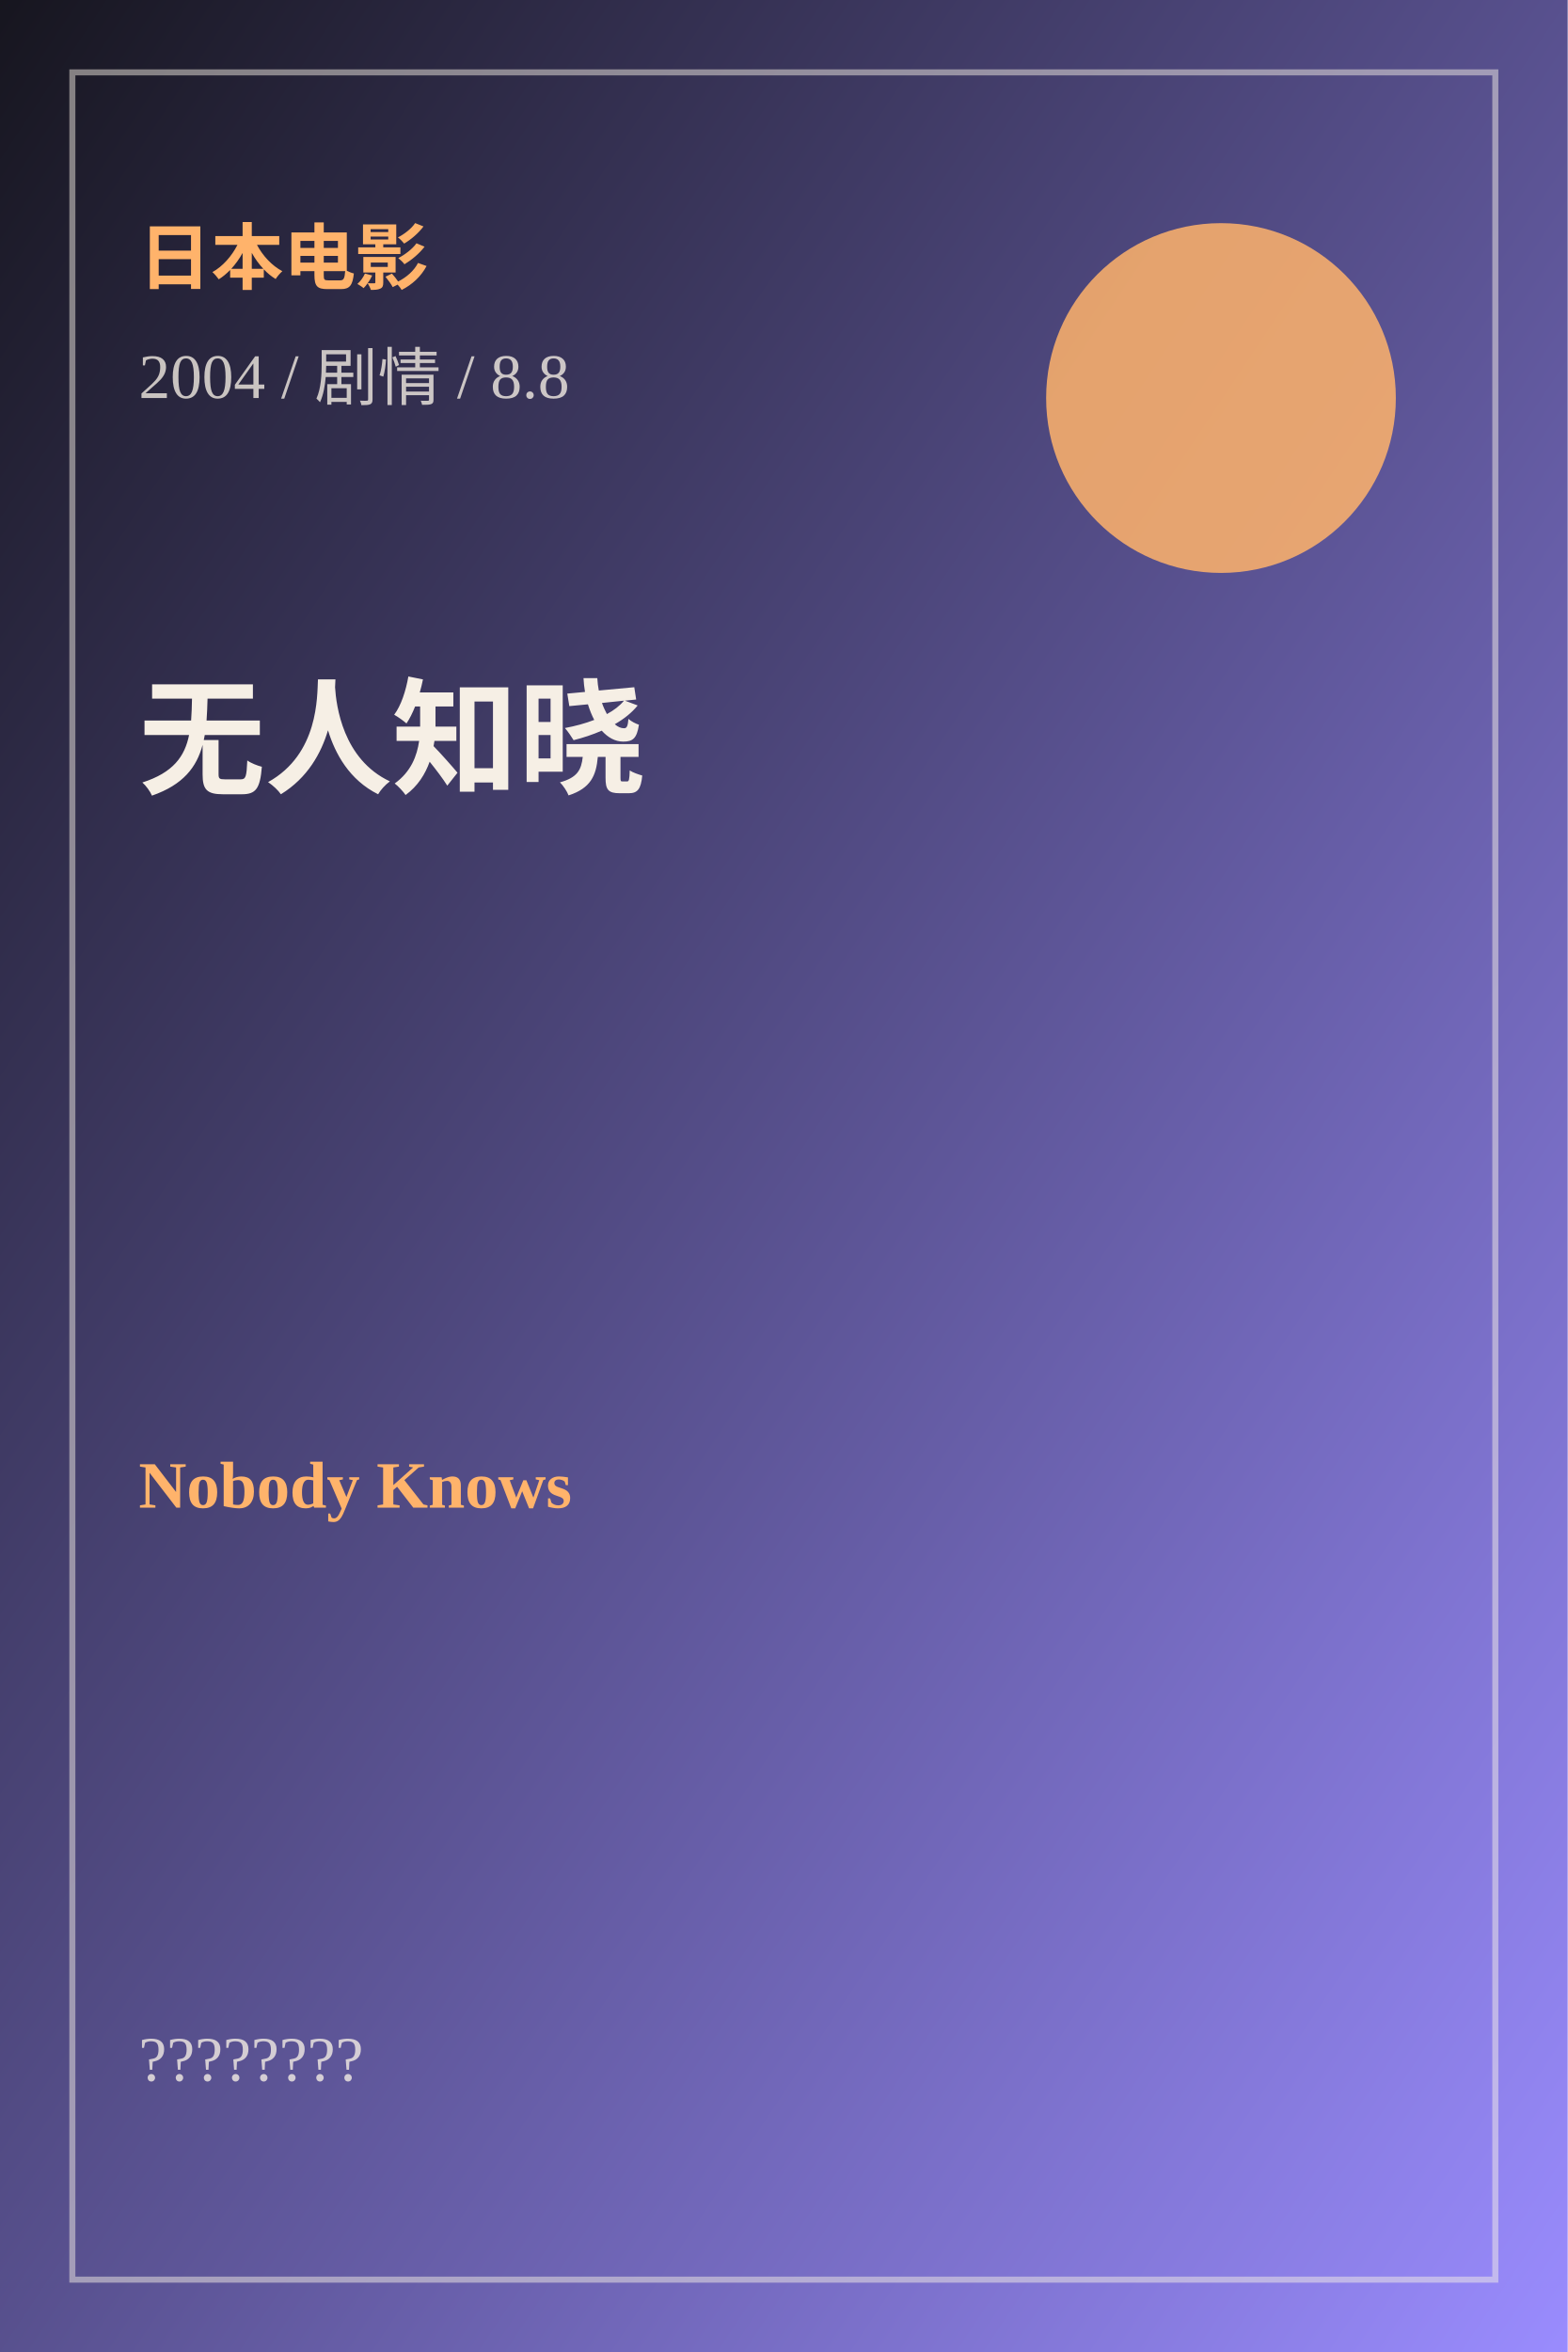
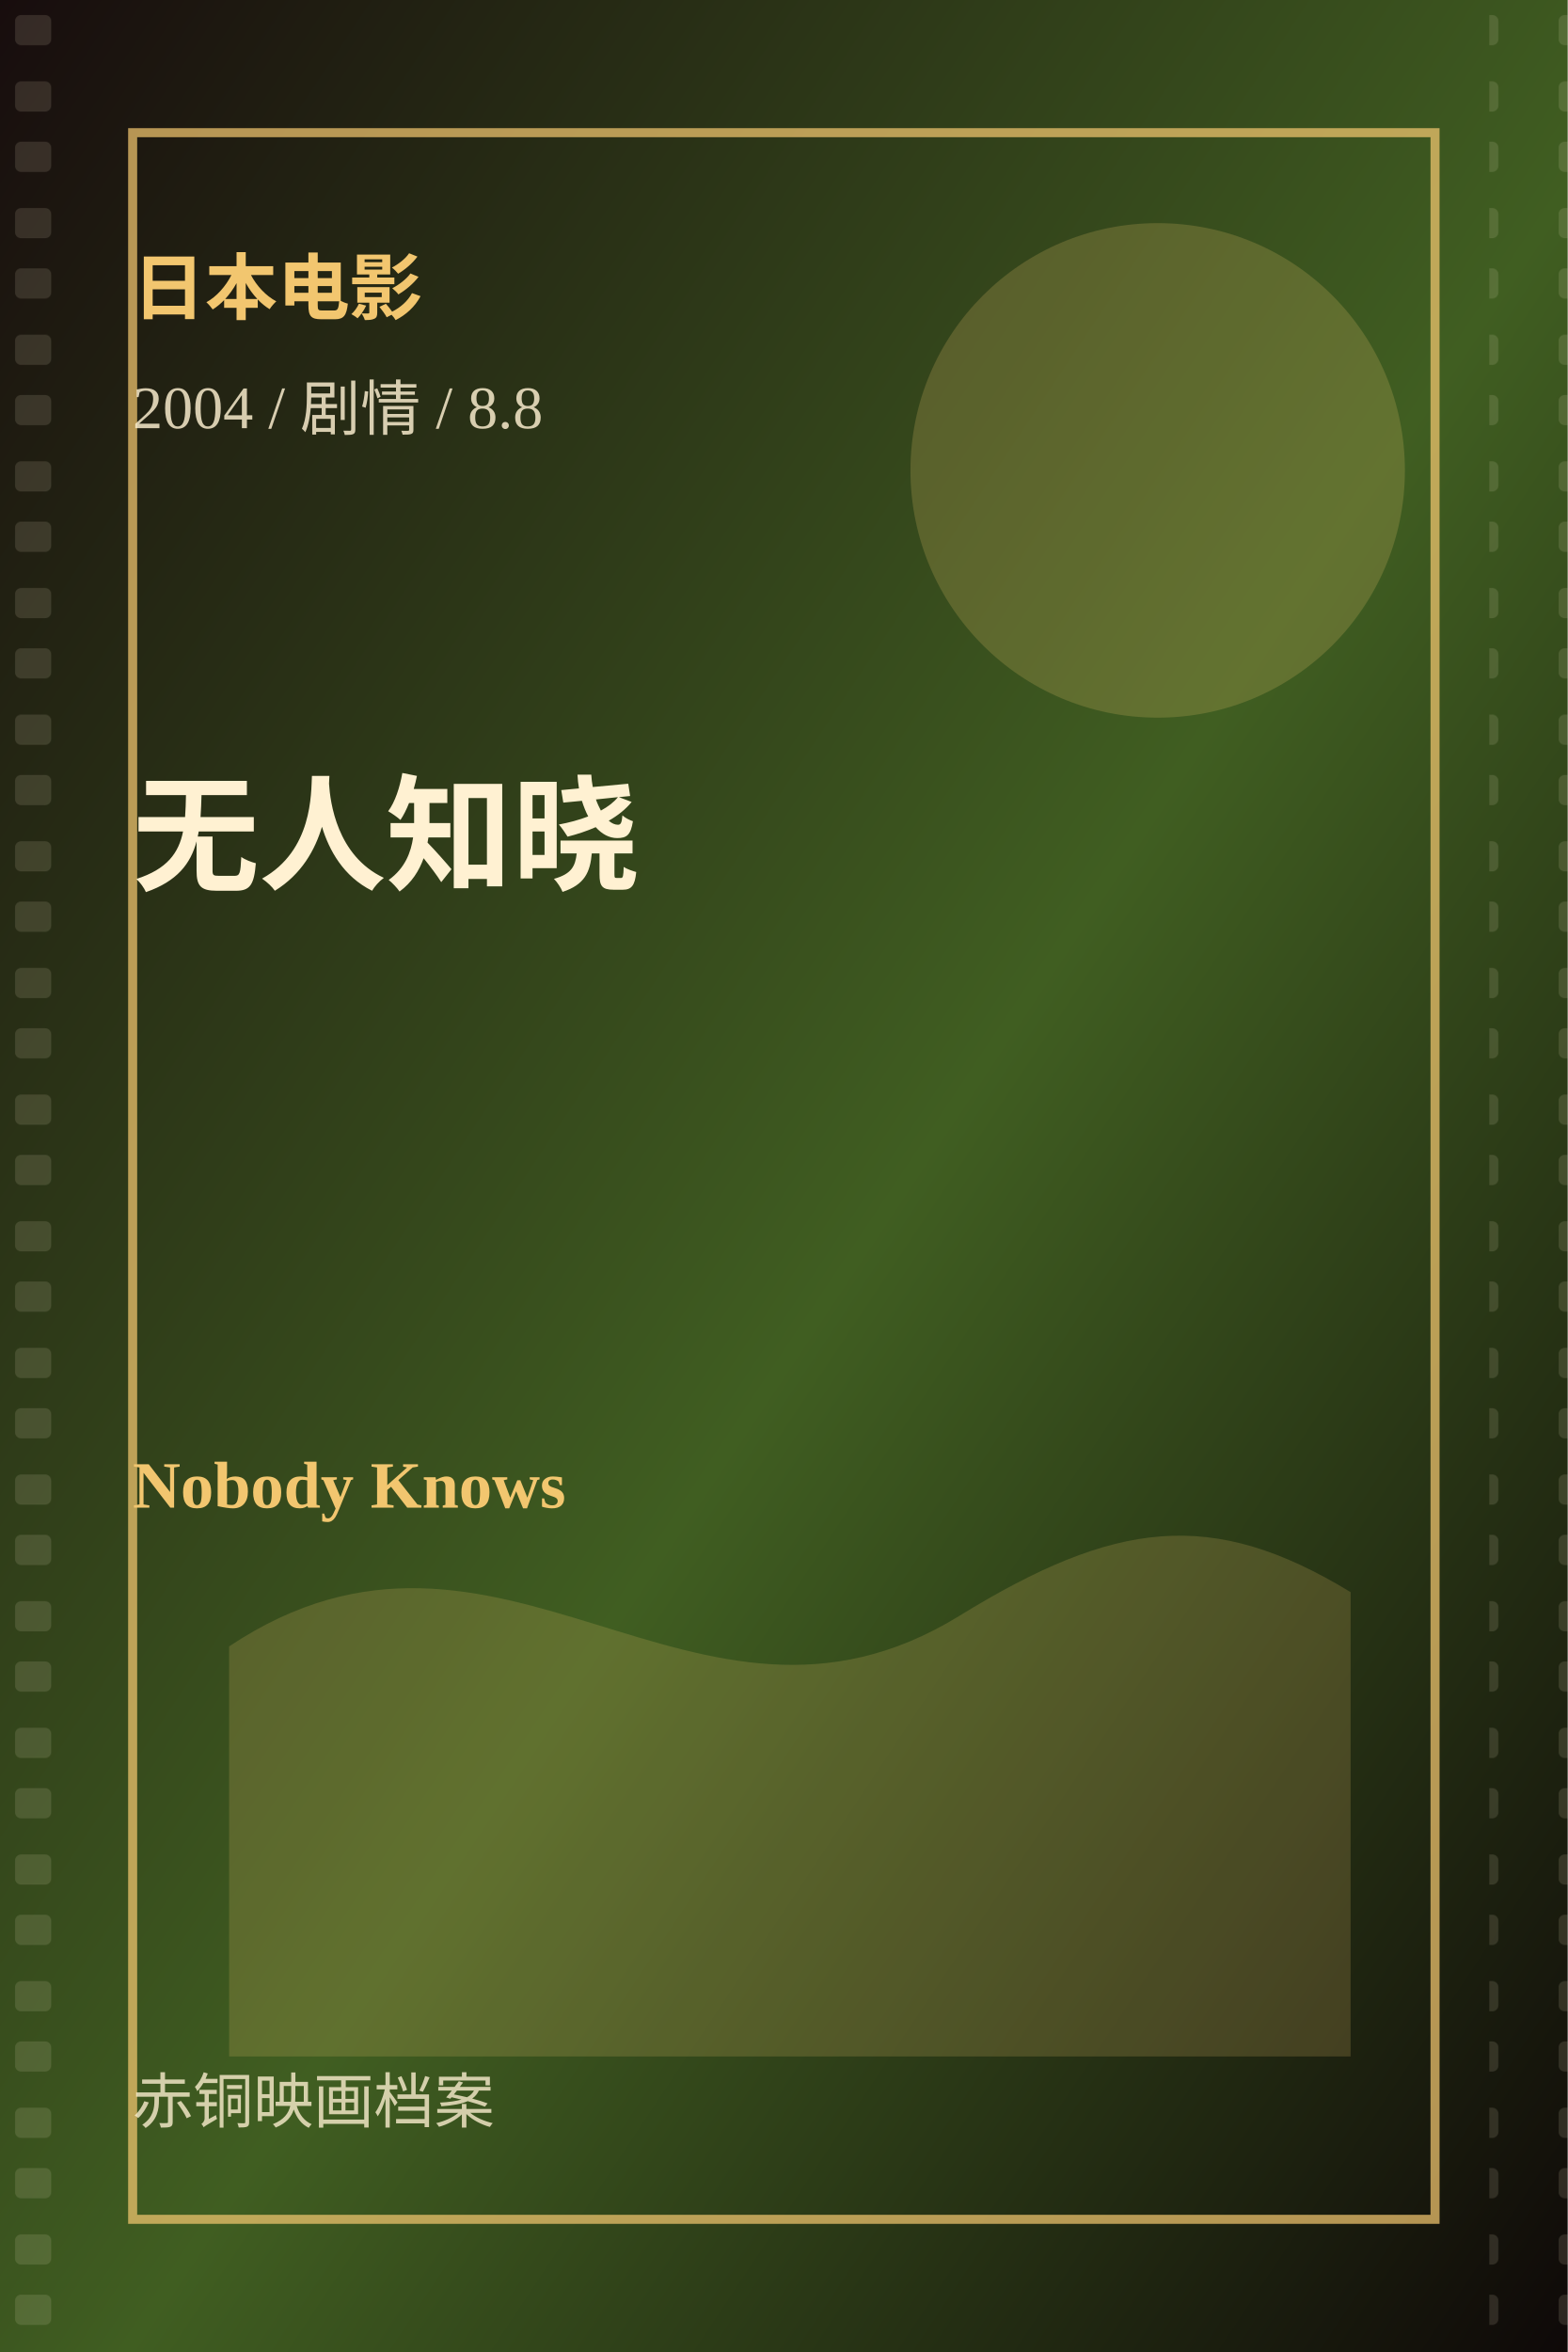
<svg xmlns="http://www.w3.org/2000/svg" width="520" height="780" viewBox="0 0 520 780">
  <defs>
-     <linearGradient id="g" x1="0" y1="0" x2="1" y2="1">
-       <stop offset="0" stop-color="#16151e" />
-       <stop offset="1" stop-color="#9a8cff" />
+     <linearGradient id="bg" x1="0" y1="0" x2="1" y2="1">
+       <stop offset="0" stop-color="#170c0d" />
+       <stop offset=".54" stop-color="hsl(90 48% 25%)" />
+       <stop offset="1" stop-color="#0e0808" />
    </linearGradient>
+     <pattern id="film" width="32" height="42" patternUnits="userSpaceOnUse">
+       <rect width="32" height="42" fill="transparent" />
+       <rect x="5" y="5" width="12" height="10" rx="2" fill="#fff1d2" opacity=".28" />
+       <rect x="5" y="27" width="12" height="10" rx="2" fill="#fff1d2" opacity=".28" />
+     </pattern>
  </defs>
-   <rect width="520" height="780" fill="url(#g)" />
-   <rect x="24" y="24" width="472" height="732" fill="none" stroke="#f6efe5" stroke-opacity=".48" stroke-width="2" />
-   <circle cx="405" cy="132" r="58" fill="#ffb36b" opacity=".85" />
-   <text x="46" y="94" fill="#ffb36b" font-size="24" font-weight="900">日本电影</text>
-   <text x="46" y="132" fill="#f6efe5" font-size="21" opacity=".78">2004 / 剧情 / 8.8</text>
-   <text x="46" y="260" fill="#f6efe5" font-size="42" font-weight="900">无人知晓</text>
-   <text x="46" y="500" fill="#ffb36b" font-size="22" font-weight="800">Nobody Knows</text>
-   <text x="46" y="690" fill="#f6efe5" font-size="21" opacity=".78">????????</text>
+   <rect width="520" height="780" fill="url(#bg)" />
+   <rect x="0" y="0" width="26" height="780" fill="url(#film)" opacity=".45" />
+   <rect x="494" y="0" width="26" height="780" fill="url(#film)" opacity=".45" />
+   <rect x="44" y="44" width="432" height="692" fill="none" stroke="#f2c66f" stroke-width="3" opacity=".72" />
+   <circle cx="384" cy="156" r="82" fill="#f2c66f" opacity=".2" />
+   <path d="M76 546 C166 486 230 590 318 536 C370 504 402 500 448 528 L448 682 L76 682 Z" fill="#f2c66f" opacity=".18" />
+   <text x="44" y="104" fill="#f2c66f" font-size="24" font-weight="900">日本电影</text>
+   <text x="44" y="142" fill="#fff1d2" font-size="20" opacity=".82">2004 / 剧情 / 8.8</text>
+   <text x="44" y="292" fill="#fff1d2" font-size="42" font-weight="900">无人知晓</text>
+   <text x="44" y="500" fill="#f2c66f" font-size="22" font-weight="800">Nobody Knows</text>
+   <text x="44" y="704" fill="#fff1d2" font-size="20" opacity=".78">赤铜映画档案</text>
</svg>
